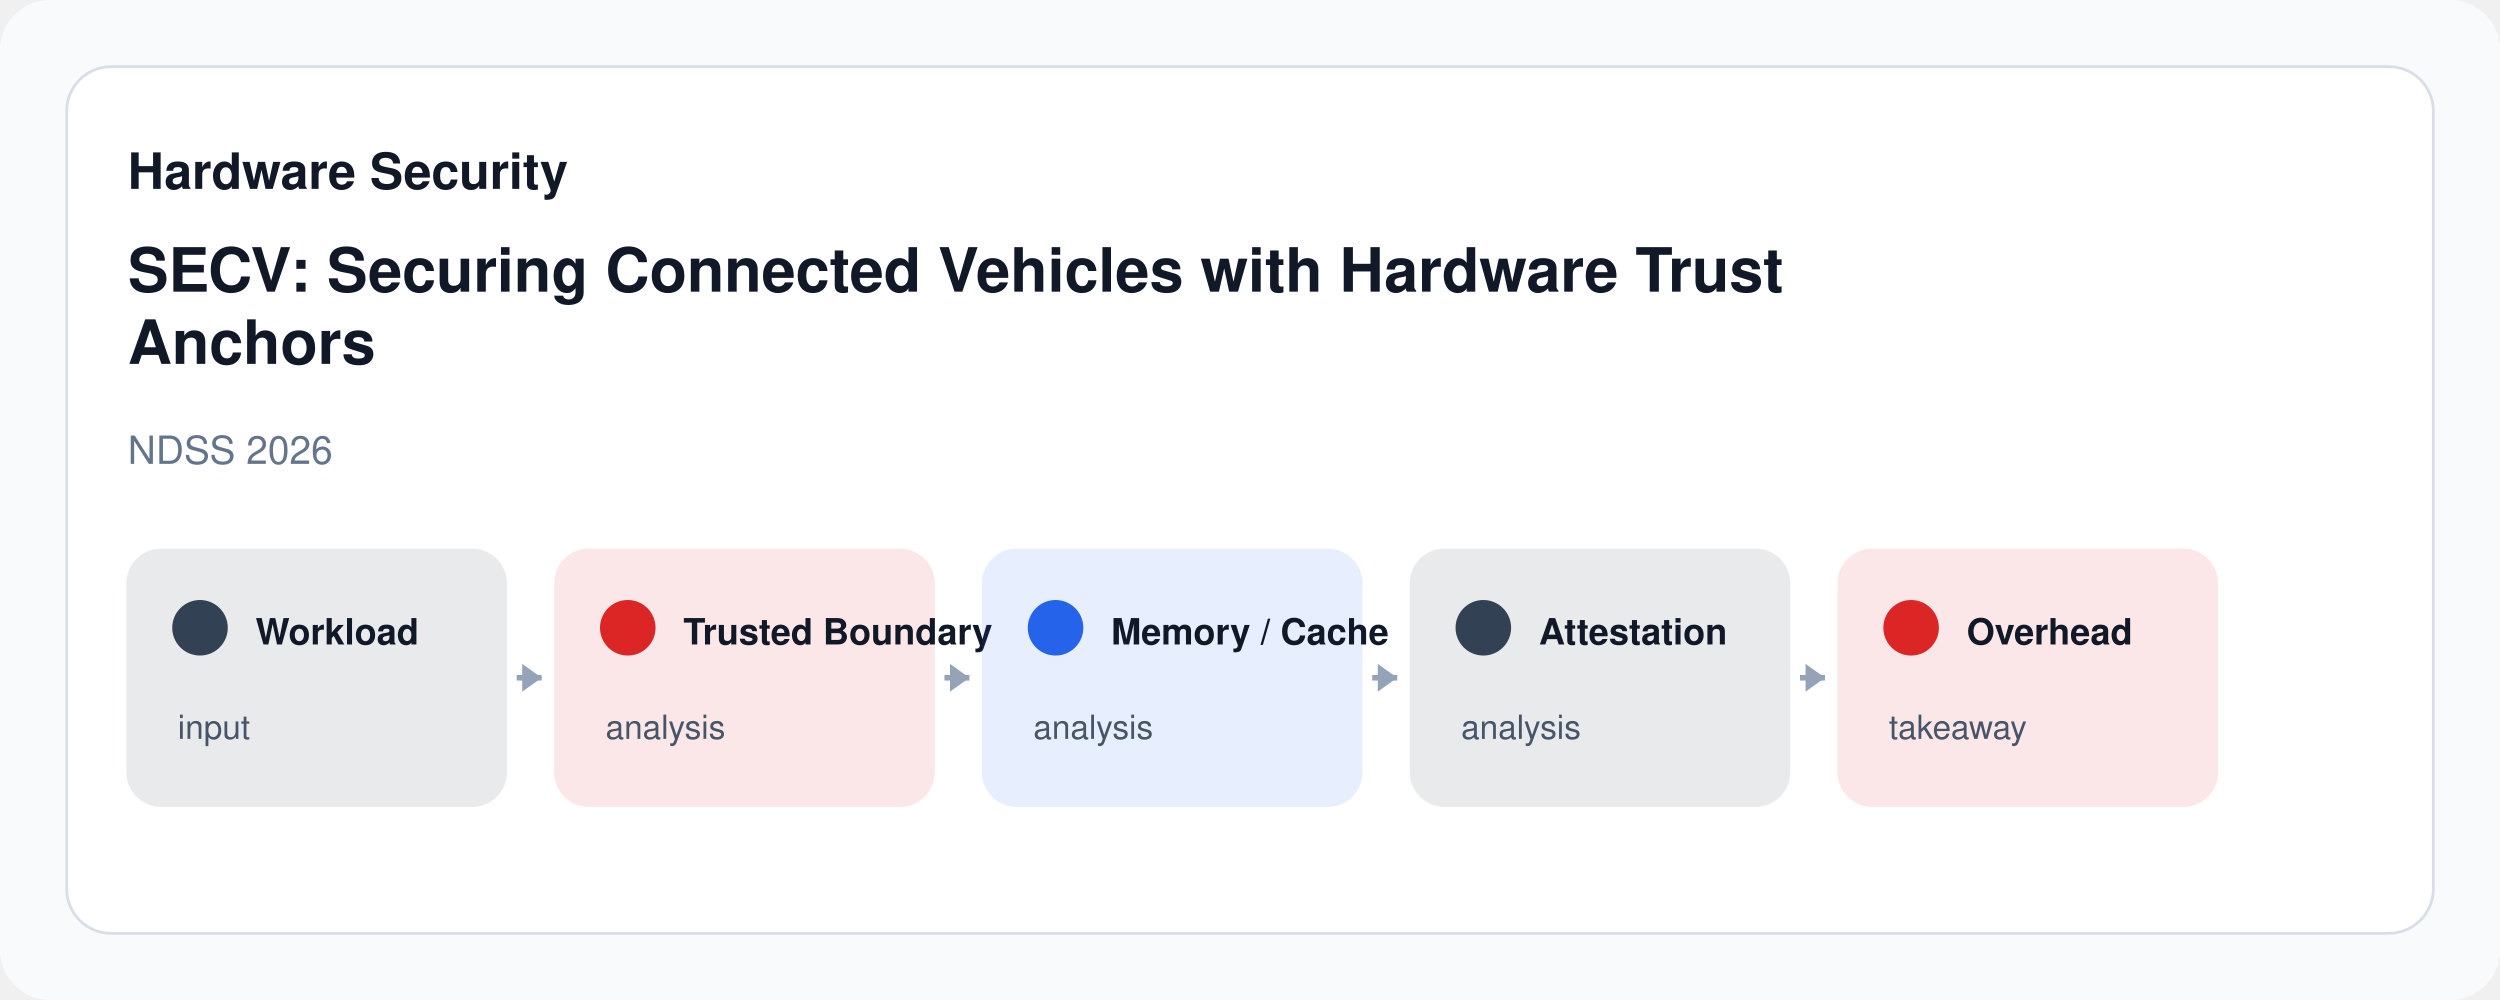
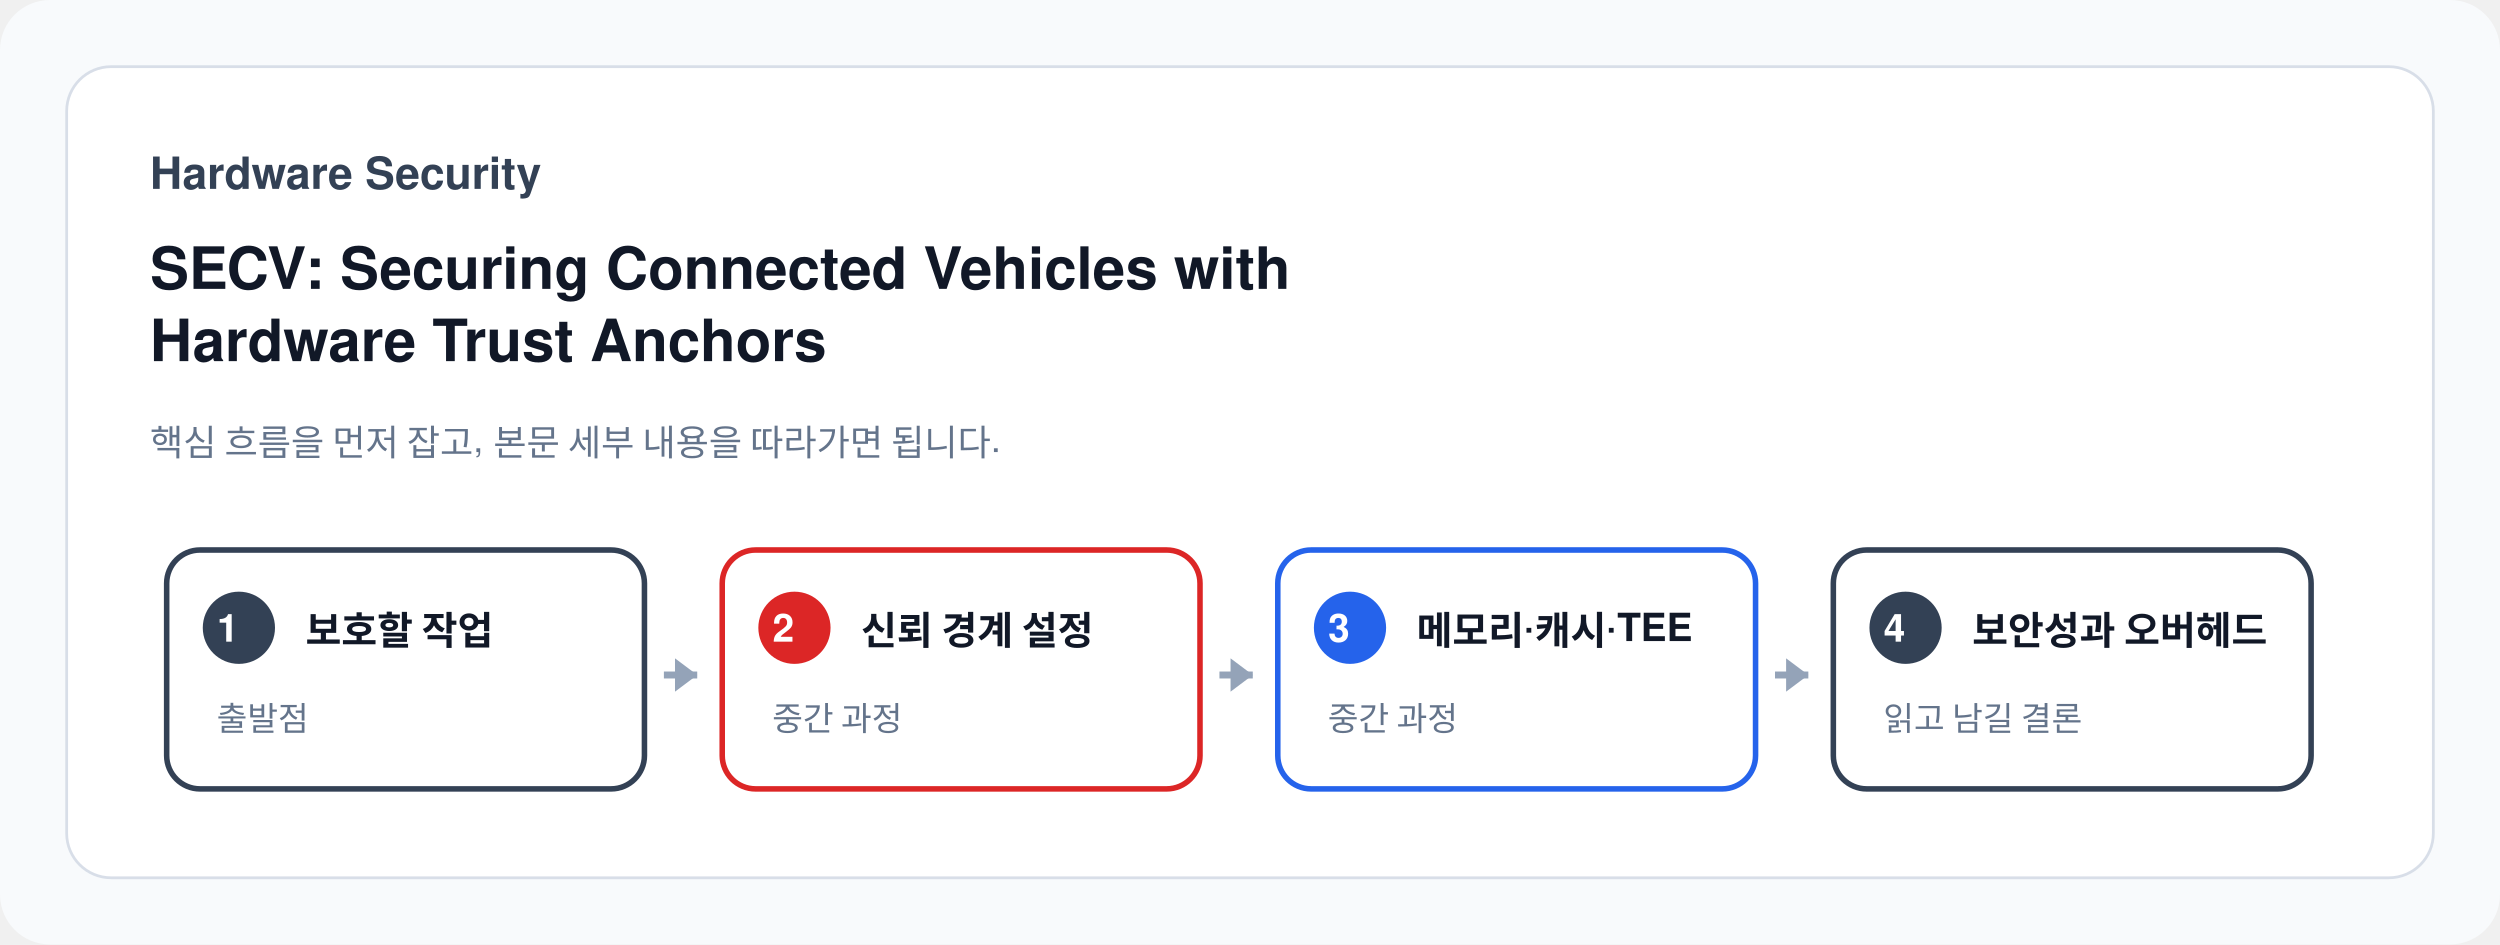
- <svg xmlns="http://www.w3.org/2000/svg" width="900" height="360" viewBox="0 0 900 360" role="img" aria-labelledby="title desc">
-   <rect width="900" height="360" rx="18" fill="#f8fafc" />
-   <rect x="24" y="24" width="852" height="312" rx="16" fill="#ffffff" stroke="#d8dee8" />
-   <text x="46" y="68" font-family="-apple-system, BlinkMacSystemFont, Segoe UI, Helvetica, Arial, sans-serif" font-size="18" font-weight="700" fill="#111827">Hardware Security</text>
-   <text x="46" y="105" font-family="-apple-system, BlinkMacSystemFont, Segoe UI, Helvetica, Arial, sans-serif" font-size="22" font-weight="700" fill="#111827">SECV: Securing Connected Vehicles with Hardware Trust</text>
-   <text x="46" y="131" font-family="-apple-system, BlinkMacSystemFont, Segoe UI, Helvetica, Arial, sans-serif" font-size="22" font-weight="700" fill="#111827">Anchors</text>
-   <text x="46" y="167" font-family="-apple-system, BlinkMacSystemFont, Segoe UI, Helvetica, Arial, sans-serif" font-size="14" fill="#64748b">NDSS 2026</text>
-   <rect x="46" y="198" width="136" height="92" rx="12" fill="#334155" opacity="0.11" stroke="#334155" />
-   <circle cx="72" cy="226" r="10" fill="#334155" />
-   <text x="92" y="232" font-family="-apple-system, BlinkMacSystemFont, Segoe UI, Helvetica, Arial, sans-serif" font-size="13" font-weight="700" fill="#111827">Workload</text>
-   <text x="64" y="266" font-family="-apple-system, BlinkMacSystemFont, Segoe UI, Helvetica, Arial, sans-serif" font-size="12" fill="#475569">input</text>
-   <path d="M186 244 H195" stroke="#94a3b8" stroke-width="2" />
-   <path d="M195 244 l-7 -5 v10 z" fill="#94a3b8" />
-   <rect x="200" y="198" width="136" height="92" rx="12" fill="#dc2626" opacity="0.11" stroke="#dc2626" />
-   <circle cx="226" cy="226" r="10" fill="#dc2626" />
-   <text x="246" y="232" font-family="-apple-system, BlinkMacSystemFont, Segoe UI, Helvetica, Arial, sans-serif" font-size="13" font-weight="700" fill="#111827">Trusted Boundary</text>
-   <text x="218" y="266" font-family="-apple-system, BlinkMacSystemFont, Segoe UI, Helvetica, Arial, sans-serif" font-size="12" fill="#475569">analysis</text>
-   <path d="M340 244 H349" stroke="#94a3b8" stroke-width="2" />
-   <path d="M349 244 l-7 -5 v10 z" fill="#94a3b8" />
-   <rect x="354" y="198" width="136" height="92" rx="12" fill="#2563eb" opacity="0.11" stroke="#2563eb" />
-   <circle cx="380" cy="226" r="10" fill="#2563eb" />
-   <text x="400" y="232" font-family="-apple-system, BlinkMacSystemFont, Segoe UI, Helvetica, Arial, sans-serif" font-size="13" font-weight="700" fill="#111827">Memory / Cache</text>
-   <text x="372" y="266" font-family="-apple-system, BlinkMacSystemFont, Segoe UI, Helvetica, Arial, sans-serif" font-size="12" fill="#475569">analysis</text>
-   <path d="M494 244 H503" stroke="#94a3b8" stroke-width="2" />
-   <path d="M503 244 l-7 -5 v10 z" fill="#94a3b8" />
-   <rect x="508" y="198" width="136" height="92" rx="12" fill="#334155" opacity="0.11" stroke="#334155" />
-   <circle cx="534" cy="226" r="10" fill="#334155" />
-   <text x="554" y="232" font-family="-apple-system, BlinkMacSystemFont, Segoe UI, Helvetica, Arial, sans-serif" font-size="13" font-weight="700" fill="#111827">Attestation</text>
-   <text x="526" y="266" font-family="-apple-system, BlinkMacSystemFont, Segoe UI, Helvetica, Arial, sans-serif" font-size="12" fill="#475569">analysis</text>
-   <path d="M648 244 H657" stroke="#94a3b8" stroke-width="2" />
-   <path d="M657 244 l-7 -5 v10 z" fill="#94a3b8" />
-   <rect x="662" y="198" width="136" height="92" rx="12" fill="#dc2626" opacity="0.11" stroke="#dc2626" />
-   <circle cx="688" cy="226" r="10" fill="#dc2626" />
-   <text x="708" y="232" font-family="-apple-system, BlinkMacSystemFont, Segoe UI, Helvetica, Arial, sans-serif" font-size="13" font-weight="700" fill="#111827">Overhead</text>
-   <text x="680" y="266" font-family="-apple-system, BlinkMacSystemFont, Segoe UI, Helvetica, Arial, sans-serif" font-size="12" fill="#475569">takeaway</text>
+ <svg xmlns="http://www.w3.org/2000/svg" width="900" height="340" viewBox="0 0 900 340" role="img" aria-labelledby="title desc">
+   <rect width="900" height="340" rx="18" fill="#f8fafc" />
+   <rect x="24" y="24" width="852" height="292" rx="16" fill="#ffffff" stroke="#d8dee8" />
+   <text x="54" y="68" font-family="-apple-system, BlinkMacSystemFont, Segoe UI, Apple SD Gothic Neo, Noto Sans KR, Helvetica, Arial, sans-serif" font-size="16" font-weight="700" fill="#334155">Hardware Security</text>
+   <text x="54" y="104" font-family="-apple-system, BlinkMacSystemFont, Segoe UI, Apple SD Gothic Neo, Noto Sans KR, Helvetica, Arial, sans-serif" font-size="21" font-weight="700" fill="#111827">SECV: Securing Connected Vehicles with</text>
+   <text x="54" y="130" font-family="-apple-system, BlinkMacSystemFont, Segoe UI, Apple SD Gothic Neo, Noto Sans KR, Helvetica, Arial, sans-serif" font-size="21" font-weight="700" fill="#111827">Hardware Trust Anchors</text>
+   <text x="54" y="164" font-family="-apple-system, BlinkMacSystemFont, Segoe UI, Apple SD Gothic Neo, Noto Sans KR, Helvetica, Arial, sans-serif" font-size="13" fill="#64748b">핵심 흐름을 먼저 잡고, 본문 세부 내용을 따라가면 됩니다.</text>
+   <rect x="60" y="198" width="172" height="86" rx="12" fill="#ffffff" stroke="#334155" stroke-width="2" />
+   <circle cx="86" cy="226" r="13" fill="#334155" />
+   <text x="82" y="231" text-anchor="middle" font-family="-apple-system, BlinkMacSystemFont, Segoe UI, Helvetica, Arial, sans-serif" font-size="14" font-weight="700" fill="#ffffff">1</text>
+   <text x="110" y="232" font-family="-apple-system, BlinkMacSystemFont, Segoe UI, Apple SD Gothic Neo, Noto Sans KR, Helvetica, Arial, sans-serif" font-size="14" font-weight="700" fill="#111827">보호할 작업</text>
+   <text x="78" y="263" font-family="-apple-system, BlinkMacSystemFont, Segoe UI, Apple SD Gothic Neo, Noto Sans KR, Helvetica, Arial, sans-serif" font-size="12" fill="#64748b">출발점</text>
+   <path d="M239 243 H251" stroke="#94a3b8" stroke-width="2.5" />
+   <path d="M251 243 l-8 -6 v12 z" fill="#94a3b8" />
+   <rect x="260" y="198" width="172" height="86" rx="12" fill="#ffffff" stroke="#dc2626" stroke-width="2" />
+   <circle cx="286" cy="226" r="13" fill="#dc2626" />
+   <text x="282" y="231" text-anchor="middle" font-family="-apple-system, BlinkMacSystemFont, Segoe UI, Helvetica, Arial, sans-serif" font-size="14" font-weight="700" fill="#ffffff">2</text>
+   <text x="310" y="232" font-family="-apple-system, BlinkMacSystemFont, Segoe UI, Apple SD Gothic Neo, Noto Sans KR, Helvetica, Arial, sans-serif" font-size="14" font-weight="700" fill="#111827">신뢰 경계 설정</text>
+   <text x="278" y="263" font-family="-apple-system, BlinkMacSystemFont, Segoe UI, Apple SD Gothic Neo, Noto Sans KR, Helvetica, Arial, sans-serif" font-size="12" fill="#64748b">중간 과정</text>
+   <path d="M439 243 H451" stroke="#94a3b8" stroke-width="2.5" />
+   <path d="M451 243 l-8 -6 v12 z" fill="#94a3b8" />
+   <rect x="460" y="198" width="172" height="86" rx="12" fill="#ffffff" stroke="#2563eb" stroke-width="2" />
+   <circle cx="486" cy="226" r="13" fill="#2563eb" />
+   <text x="482" y="231" text-anchor="middle" font-family="-apple-system, BlinkMacSystemFont, Segoe UI, Helvetica, Arial, sans-serif" font-size="14" font-weight="700" fill="#ffffff">3</text>
+   <text x="510" y="232" font-family="-apple-system, BlinkMacSystemFont, Segoe UI, Apple SD Gothic Neo, Noto Sans KR, Helvetica, Arial, sans-serif" font-size="14" font-weight="700" fill="#111827">메모리·캐시·TEE</text>
+   <text x="478" y="263" font-family="-apple-system, BlinkMacSystemFont, Segoe UI, Apple SD Gothic Neo, Noto Sans KR, Helvetica, Arial, sans-serif" font-size="12" fill="#64748b">중간 과정</text>
+   <path d="M639 243 H651" stroke="#94a3b8" stroke-width="2.5" />
+   <path d="M651 243 l-8 -6 v12 z" fill="#94a3b8" />
+   <rect x="660" y="198" width="172" height="86" rx="12" fill="#ffffff" stroke="#334155" stroke-width="2" />
+   <circle cx="686" cy="226" r="13" fill="#334155" />
+   <text x="682" y="231" text-anchor="middle" font-family="-apple-system, BlinkMacSystemFont, Segoe UI, Helvetica, Arial, sans-serif" font-size="14" font-weight="700" fill="#ffffff">4</text>
+   <text x="710" y="232" font-family="-apple-system, BlinkMacSystemFont, Segoe UI, Apple SD Gothic Neo, Noto Sans KR, Helvetica, Arial, sans-serif" font-size="14" font-weight="700" fill="#111827">보안성과 오버헤드</text>
+   <text x="678" y="263" font-family="-apple-system, BlinkMacSystemFont, Segoe UI, Apple SD Gothic Neo, Noto Sans KR, Helvetica, Arial, sans-serif" font-size="12" fill="#64748b">읽고 남길 결론</text>
</svg>
